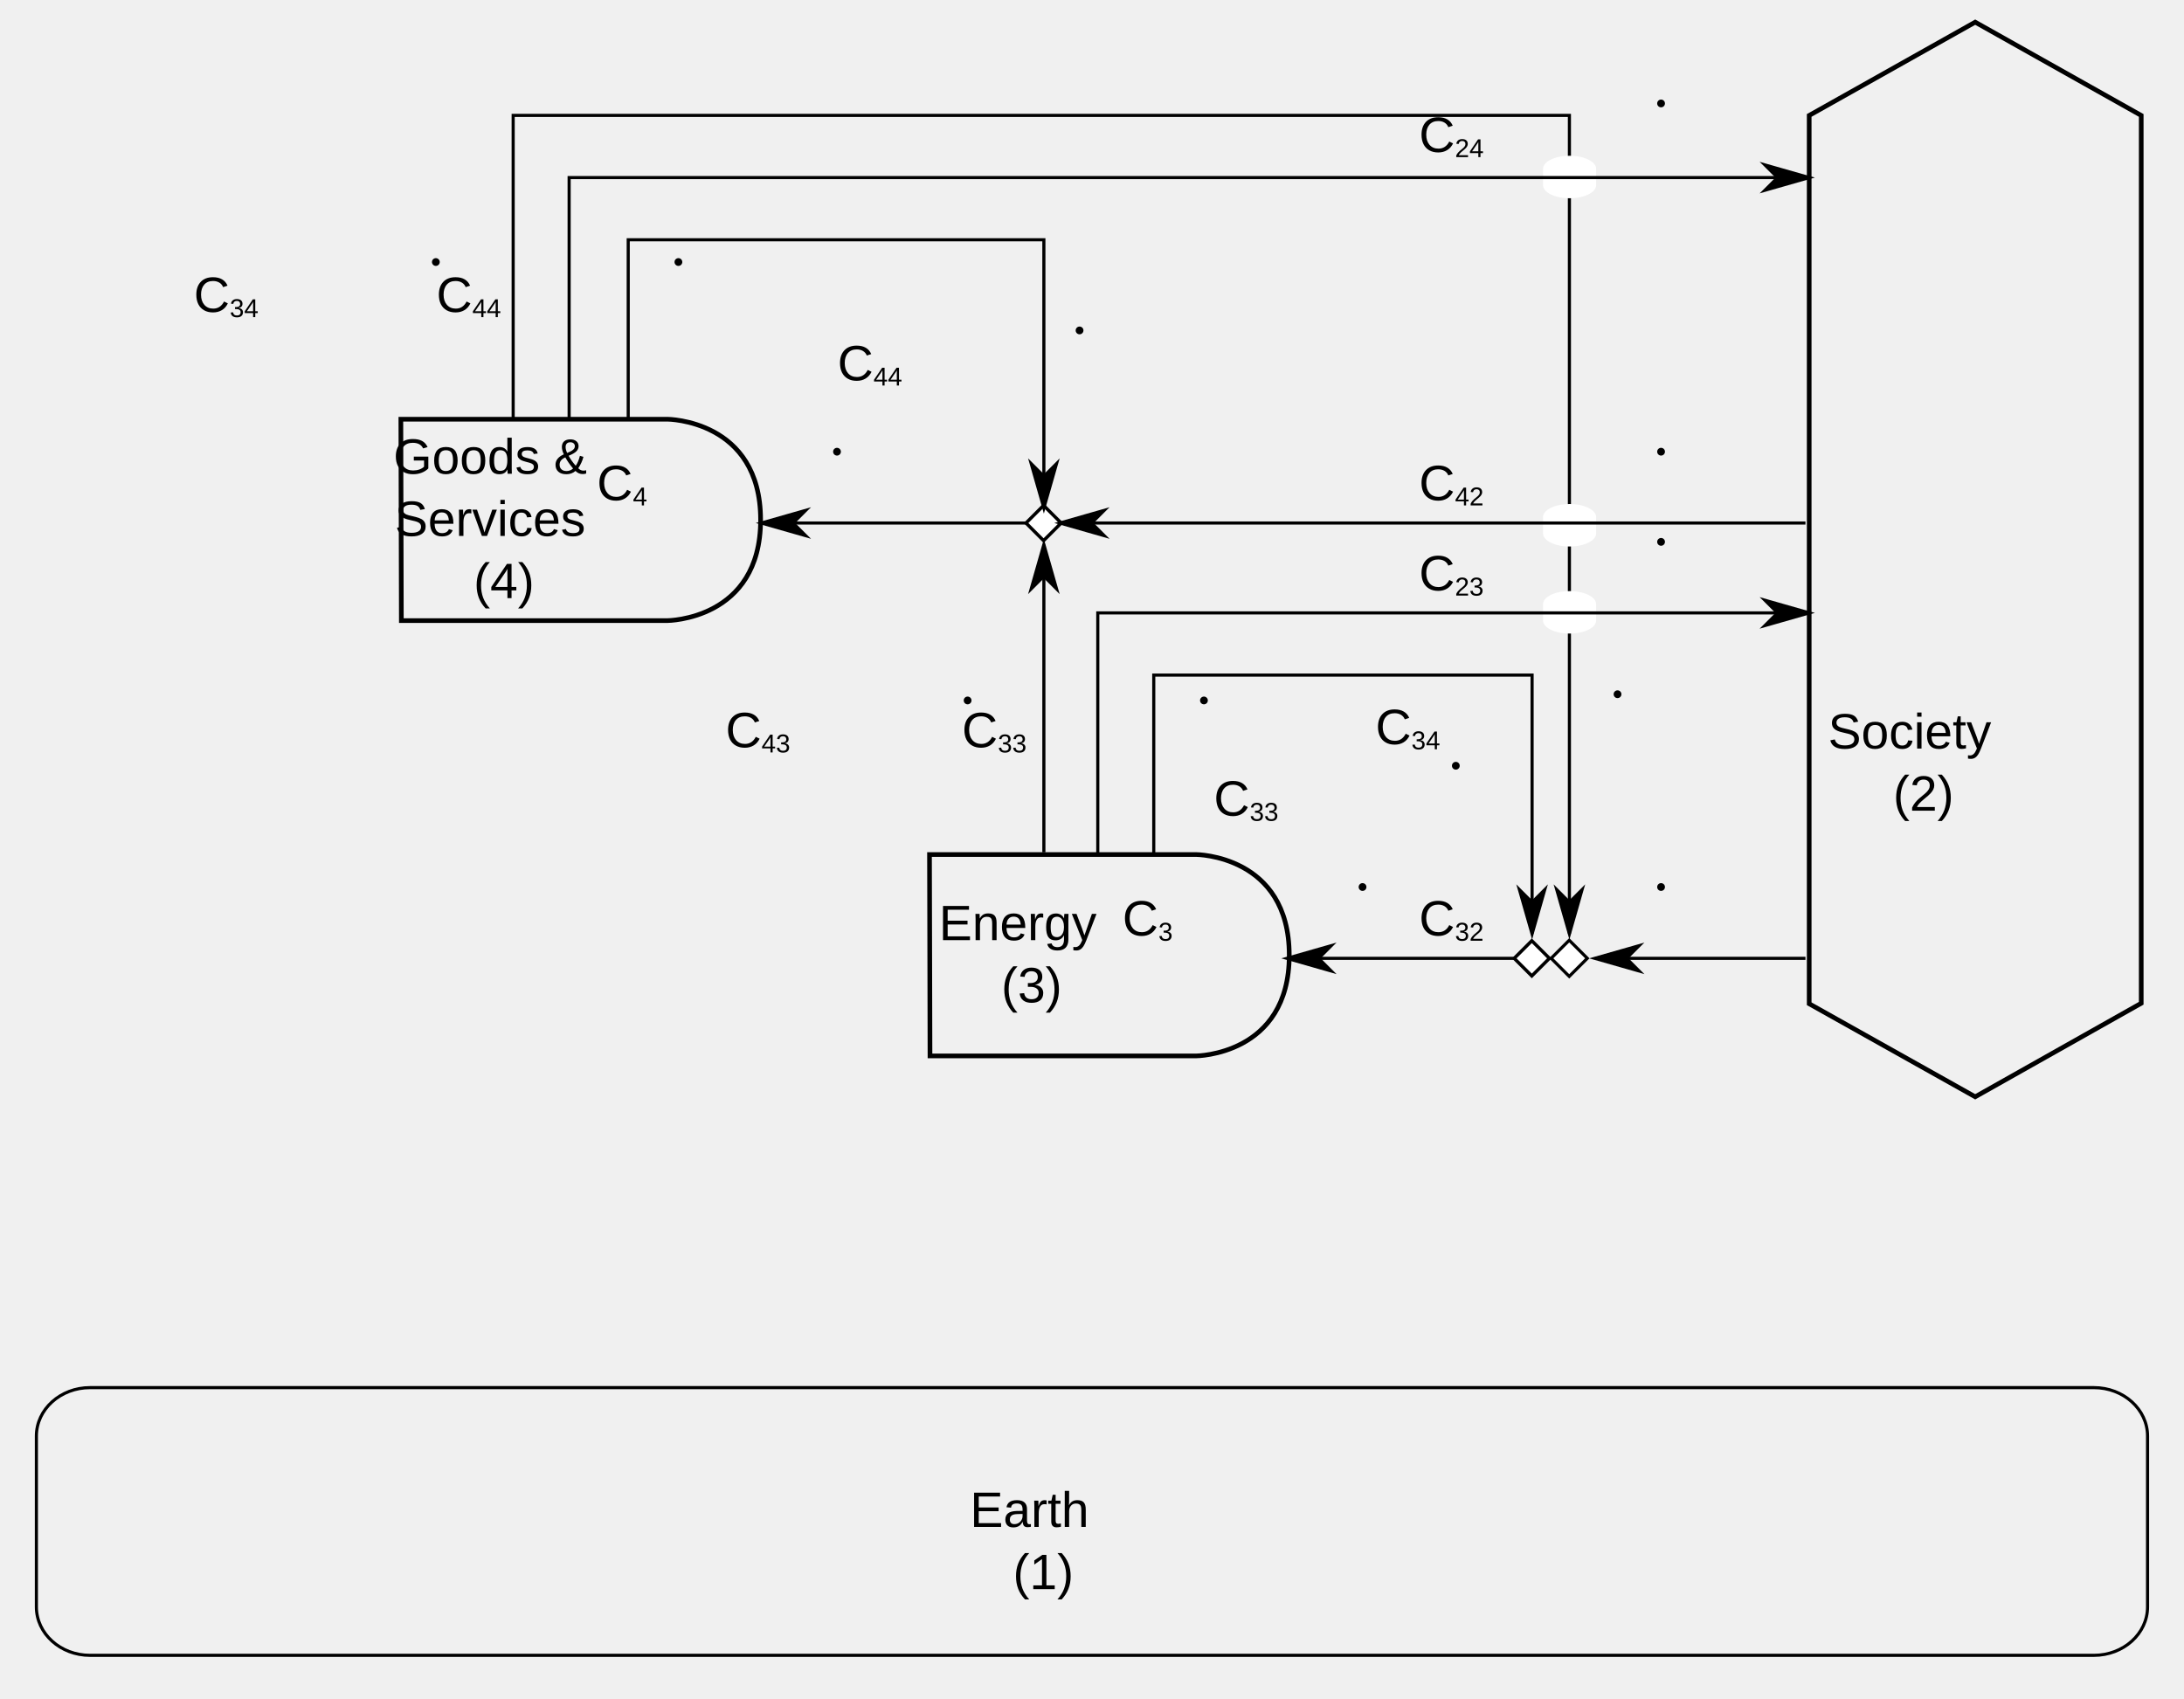
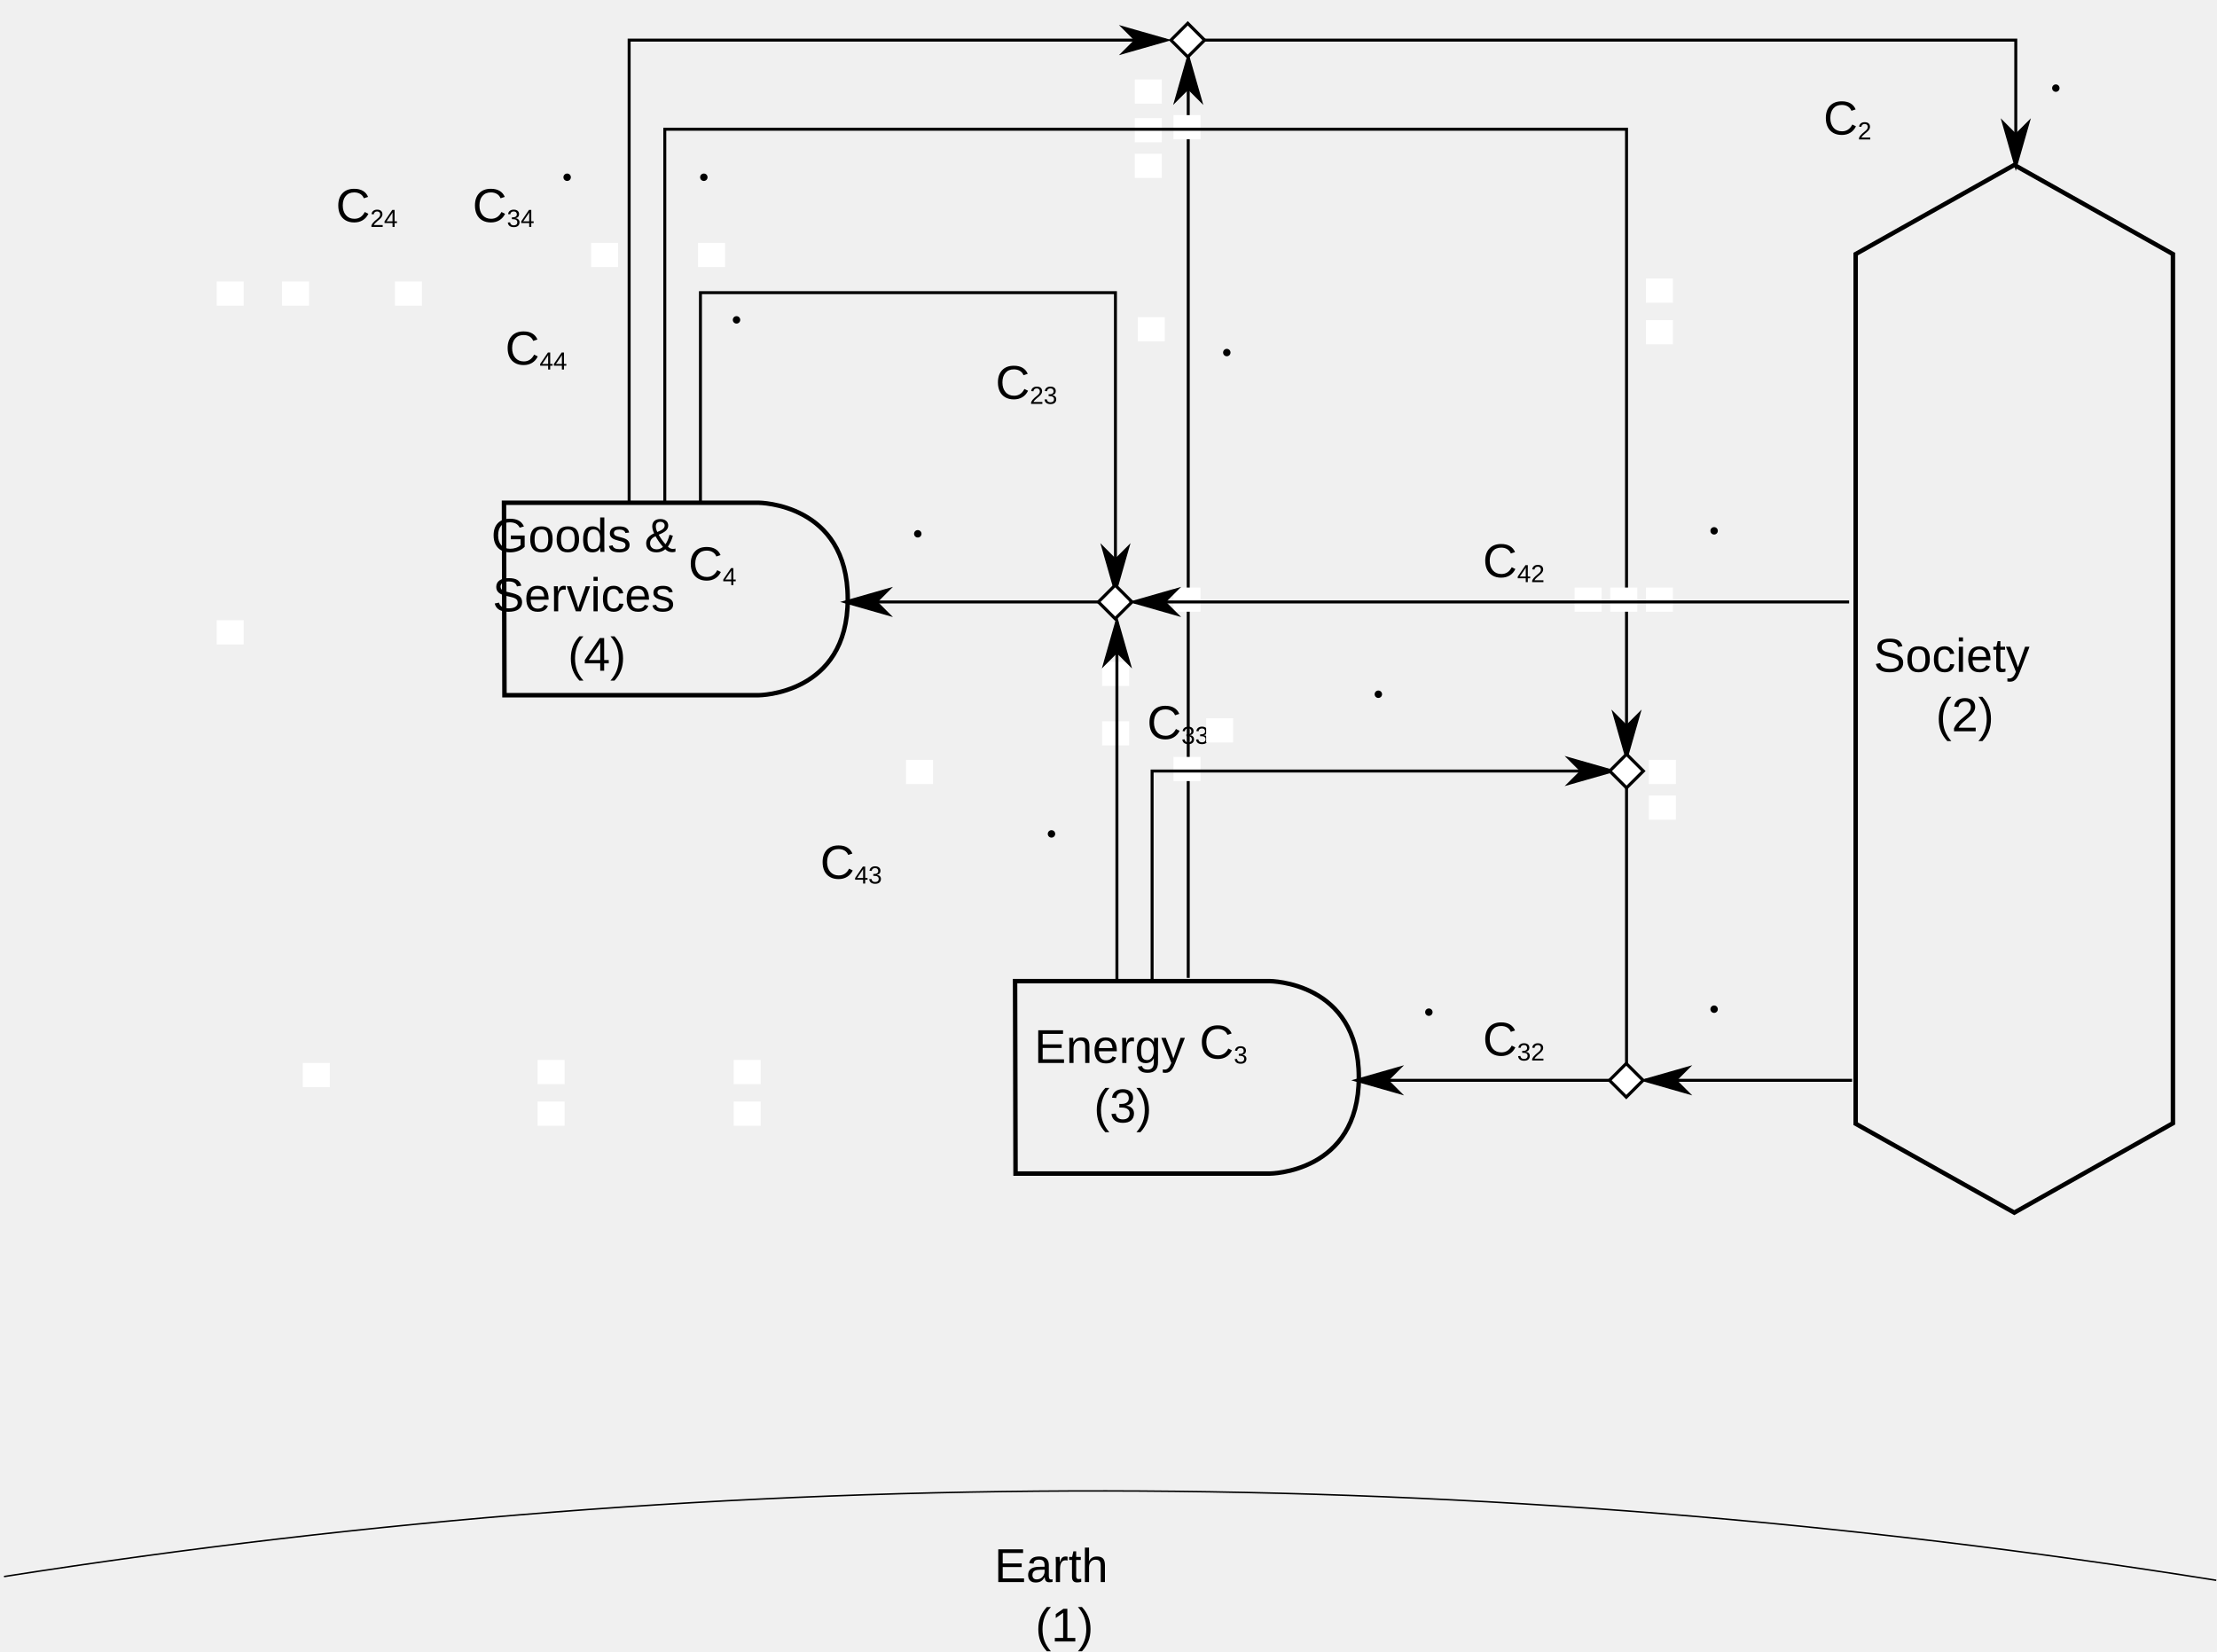
- <svg xmlns="http://www.w3.org/2000/svg" version="1.1" width="1404.65" height="1092.478" id="svg2" xml:space="preserve">
+ <svg xmlns="http://www.w3.org/2000/svg" version="1.1" width="1492.215" height="1111.64" id="svg2" xml:space="preserve">
  <defs id="defs6">
    <marker orient="auto" refY="0" refX="0" id="Arrow1Lstart" style="overflow:visible">
      <path id="path4143" d="M 0,0 5,-5 -12.5,0 5,5 0,0 z" style="fill-rule:evenodd;stroke:#000000;stroke-width:1pt;marker-start:none" transform="matrix(0.8,0,0,0.8,10,0)" />
    </marker>
    <marker orient="auto" refY="0" refX="0" id="Arrow1Lend" style="overflow:visible">
      <path id="path4132" d="M 0,0 5,-5 -12.5,0 5,5 0,0 z" style="fill-rule:evenodd;stroke:#000000;stroke-width:1pt;marker-start:none" transform="matrix(-0.8,0,0,-0.8,-10,0)" />
    </marker>
    <marker style="overflow:visible" id="InfiniteLineStart" refX="0" refY="0" orient="auto">
      <g id="g4065" transform="translate(-13,0)">
        <circle d="M 3.8,0 C 3.8,0.442 3.442,0.8 3,0.8 2.558,0.8 2.2,0.442 2.2,0 c 0,-0.442 0.358,-0.8 0.8,-0.8 0.442,0 0.8,0.358 0.8,0.8 z" id="circle4067" r="0.8" cy="0" cx="3" />
        <circle d="M 7.3,0 C 7.3,0.442 6.942,0.8 6.5,0.8 6.058,0.8 5.7,0.442 5.7,0 c 0,-0.442 0.358,-0.8 0.8,-0.8 0.442,0 0.8,0.358 0.8,0.8 z" id="circle4069" r="0.8" cy="0" cx="6.5" />
        <circle d="M 10.8,0 C 10.8,0.442 10.442,0.8 10,0.8 9.558,0.8 9.2,0.442 9.2,0 c 0,-0.442 0.358,-0.8 0.8,-0.8 0.442,0 0.8,0.358 0.8,0.8 z" id="circle4071" r="0.8" cy="0" cx="10" />
      </g>
    </marker>
    <marker orient="auto" refY="0" refX="0" id="InfiniteLineStart-3" style="overflow:visible">
      <g transform="translate(-13,0)" id="g4065-9">
        <circle cx="3" cy="0" r="0.8" id="circle4067-9" d="M 3.8,0 C 3.8,0.442 3.442,0.8 3,0.8 2.558,0.8 2.2,0.442 2.2,0 c 0,-0.442 0.358,-0.8 0.8,-0.8 0.442,0 0.8,0.358 0.8,0.8 z" />
        <circle cx="6.5" cy="0" r="0.8" id="circle4069-7" d="M 7.3,0 C 7.3,0.442 6.942,0.8 6.5,0.8 6.058,0.8 5.7,0.442 5.7,0 c 0,-0.442 0.358,-0.8 0.8,-0.8 0.442,0 0.8,0.358 0.8,0.8 z" />
        <circle cx="10" cy="0" r="0.8" id="circle4071-0" d="M 10.8,0 C 10.8,0.442 10.442,0.8 10,0.8 9.558,0.8 9.2,0.442 9.2,0 c 0,-0.442 0.358,-0.8 0.8,-0.8 0.442,0 0.8,0.358 0.8,0.8 z" />
      </g>
    </marker>
    <marker style="overflow:visible" id="Arrow1Lend-0" refX="0" refY="0" orient="auto">
      <path transform="matrix(-0.8,0,0,-0.8,-10,0)" style="fill-rule:evenodd;stroke:#000000;stroke-width:1pt;marker-start:none" d="M 0,0 5,-5 -12.5,0 5,5 0,0 z" id="path4132-2" />
    </marker>
    <marker style="overflow:visible" id="Arrow1Lstart-7" refX="0" refY="0" orient="auto">
      <path transform="matrix(0.8,0,0,0.8,10,0)" style="fill-rule:evenodd;stroke:#000000;stroke-width:1pt;marker-start:none" d="M 0,0 5,-5 -12.5,0 5,5 0,0 z" id="path4143-9" />
    </marker>
    <marker style="overflow:visible" id="EmptyDiamondL" refX="0" refY="0" orient="auto">
      <path transform="scale(0.8,0.8)" style="fill:#ffffff;fill-rule:evenodd;stroke:#000000;stroke-width:1pt;marker-start:none" d="M 0,-7.071 -7.071,0 0,7.071 7.071,0 0,-7.071 z" id="path4169" />
    </marker>
    <marker orient="auto" refY="0" refX="0" id="InfiniteLineStart-0" style="overflow:visible">
      <g transform="translate(-13,0)" id="g4065-5">
        <circle cx="3" cy="0" r="0.8" id="circle4067-6" d="M 3.8,0 C 3.8,0.442 3.442,0.8 3,0.8 2.558,0.8 2.2,0.442 2.2,0 c 0,-0.442 0.358,-0.8 0.8,-0.8 0.442,0 0.8,0.358 0.8,0.8 z" />
        <circle cx="6.5" cy="0" r="0.8" id="circle4069-78" d="M 7.3,0 C 7.3,0.442 6.942,0.8 6.5,0.8 6.058,0.8 5.7,0.442 5.7,0 c 0,-0.442 0.358,-0.8 0.8,-0.8 0.442,0 0.8,0.358 0.8,0.8 z" />
        <circle cx="10" cy="0" r="0.8" id="circle4071-06" d="M 10.8,0 C 10.8,0.442 10.442,0.8 10,0.8 9.558,0.8 9.2,0.442 9.2,0 c 0,-0.442 0.358,-0.8 0.8,-0.8 0.442,0 0.8,0.358 0.8,0.8 z" />
      </g>
    </marker>
    <marker style="overflow:visible" id="Arrow1Lend-7" refX="0" refY="0" orient="auto">
      <path transform="matrix(-0.8,0,0,-0.8,-10,0)" style="fill-rule:evenodd;stroke:#000000;stroke-width:1pt;marker-start:none" d="M 0,0 5,-5 -12.5,0 5,5 0,0 z" id="path4132-0" />
    </marker>
    <marker style="overflow:visible" id="Arrow1Lstart-0" refX="0" refY="0" orient="auto">
      <path transform="matrix(0.8,0,0,0.8,10,0)" style="fill-rule:evenodd;stroke:#000000;stroke-width:1pt;marker-start:none" d="M 0,0 5,-5 -12.5,0 5,5 0,0 z" id="path4143-5" />
    </marker>
  </defs>
-   <g transform="matrix(1.25,0,0,-1.25,777.0024,590.3609)" id="g10">
+   <g transform="matrix(1.25,0,0,-1.25,862.4153,701.1359)" id="g10">
    <g id="g12">
-       <path d="m 199.157,-20.841 108.194,0" id="path6395" style="fill:none;stroke:#000000;stroke-width:1.6;stroke-linecap:butt;stroke-linejoin:miter;stroke-miterlimit:4;stroke-opacity:1;stroke-dasharray:none;marker-start:url(#Arrow1Lstart-0);marker-end:none" />
-       <path id="path3299" d="m 185.895,-8.101 0,421.01 -543.462,0 0,-155.544" style="fill:none;stroke:#000000;stroke-width:1.6;stroke-linecap:butt;stroke-linejoin:miter;stroke-opacity:1;marker-start:url(#Arrow1Lstart-0);marker-end:none" />
-       <rect style="fill:#ffffff;fill-opacity:1;stroke:none" id="rect4186" width="27.317" height="21.853" x="172.334" y="-392.129" transform="scale(1,-1)" rx="18.837" ry="6.713" />
-       <rect ry="6.713" rx="18.837" transform="scale(1,-1)" y="-168.129" x="172.334" height="21.853" width="27.317" id="rect4184" style="fill:#ffffff;fill-opacity:1;stroke:none" />
-       <rect style="fill:none;stroke:#000000;stroke-width:1.6;stroke-linecap:butt;stroke-linejoin:miter;stroke-miterlimit:4;stroke-opacity:1;stroke-dasharray:none;stroke-dashoffset:0" id="rect4109" width="137.754" height="1086.244" x="241.74" y="-483.366" transform="matrix(0,-1,-1,0,0,0)" rx="24.934" ry="27.614" />
-       <text transform="scale(1,-1)" id="text4115" y="313.416" x="-59.893" style="font-size:25.6px;font-style:normal;font-variant:normal;font-weight:normal;font-stretch:normal;text-align:center;line-height:125%;letter-spacing:0px;word-spacing:0px;text-anchor:middle;fill:#000000;fill-opacity:1;stroke:none;font-family:Arial;-inkscape-font-specification:Arial" xml:space="preserve">
-         <tspan y="313.416" x="-59.893" id="tspan4117">Earth</tspan>
-         <tspan y="345.416" x="-59.893" id="tspan4119">(1)</tspan>
+       <path id="path4319" d="m -62.105,539.309 -289.062,0 0,-248.344" style="fill:none;stroke:#000000;stroke-width:1.6;stroke-linecap:butt;stroke-linejoin:miter;stroke-opacity:1;marker-start:url(#Arrow1Lstart-0);marker-end:none" />
+       <path style="fill:none;stroke:#000000;stroke-width:1.6;stroke-linecap:butt;stroke-linejoin:miter;stroke-miterlimit:4;stroke-opacity:1;stroke-dasharray:none;stroke-dashoffset:0;marker-start:none;marker-end:url(#Arrow1Lend)" id="path4530" d="m -50.111,34.326 0,495.394" />
+       <rect transform="scale(1,-1)" y="-244.514" x="-58.07" height="13.012" width="14.543" id="rect3119" style="fill:#ffffff;fill-opacity:1;stroke:none" />
+       <rect style="fill:#ffffff;fill-opacity:1;stroke:none" id="rect4743" width="14.543" height="13.012" x="-58.07" y="-153.314" transform="scale(1,-1)" />
+       <rect style="fill:#ffffff;fill-opacity:1;stroke:none" id="rect4511" width="14.543" height="13.012" x="-58.07" y="-498.914" transform="scale(1,-1)" />
+       <path style="fill:none;stroke:#000000;stroke-width:1.6;stroke-linecap:butt;stroke-linejoin:miter;stroke-opacity:1;marker-start:url(#Arrow1Lstart-0);marker-end:none" d="m 177.895,145.709 -247.462,0 0,-112.344" id="path3112" />
+       <rect style="fill:#ffffff;fill-opacity:1;stroke:none" id="rect5371" width="14.543" height="13.012" x="-400.47" y="9.886" transform="scale(1,-1)" />
+       <rect style="fill:#ffffff;fill-opacity:1;stroke:none" id="rect5375" width="14.543" height="13.012" x="-294.87" y="9.886" transform="scale(1,-1)" />
+       <rect transform="scale(1,-1)" y="32.286" x="-400.47" height="13.012" width="14.543" id="rect5377" style="fill:#ffffff;fill-opacity:1;stroke:none" />
+       <rect transform="scale(1,-1)" y="32.286" x="-294.87" height="13.012" width="14.543" id="rect5381" style="fill:#ffffff;fill-opacity:1;stroke:none" />
+       <rect transform="scale(1,-1)" y="11.486" x="-526.87" height="13.012" width="14.543" id="rect5369" style="fill:#ffffff;fill-opacity:1;stroke:none" />
+       <rect transform="scale(1,-1)" y="-518.114" x="-78.87" height="13.012" width="14.543" id="rect5350" style="fill:#ffffff;fill-opacity:1;stroke:none" />
+       <rect style="fill:#ffffff;fill-opacity:1;stroke:none" id="rect5363" width="14.543" height="13.012" x="-538.07" y="-409.314" transform="scale(1,-1)" />
+       <rect transform="scale(1,-1)" y="-409.314" x="-573.27" height="13.012" width="14.543" id="rect5365" style="fill:#ffffff;fill-opacity:1;stroke:none" />
+       <rect style="fill:#ffffff;fill-opacity:1;stroke:none" id="rect5367" width="14.543" height="13.012" x="-573.27" y="-226.914" transform="scale(1,-1)" />
+       <rect transform="scale(1,-1)" y="-478.114" x="-78.87" height="13.012" width="14.543" id="rect5346" style="fill:#ffffff;fill-opacity:1;stroke:none" />
+       <rect style="fill:#ffffff;fill-opacity:1;stroke:none" id="rect5348" width="14.543" height="13.012" x="-78.87" y="-497.314" transform="scale(1,-1)" />
+       <rect style="fill:#ffffff;fill-opacity:1;stroke:none" id="rect5342" width="14.543" height="13.012" x="-371.67" y="-430.114" transform="scale(1,-1)" />
+       <rect transform="scale(1,-1)" y="-430.114" x="-314.07" height="13.012" width="14.543" id="rect5344" style="fill:#ffffff;fill-opacity:1;stroke:none" />
+       <path style="fill:none;stroke:#000000;stroke-width:1.6;stroke-linecap:butt;stroke-linejoin:miter;stroke-opacity:1;marker-start:url(#Arrow1Lstart-0);marker-end:none" d="m 185.895,153.499 0,337.81 -517.862,0 0,-200.344" id="path4689" />
+       <path d="m 307.351,-20.841 -111.394,0" id="path6395" style="fill:none;stroke:#000000;stroke-width:1.6;stroke-linecap:butt;stroke-linejoin:miter;stroke-miterlimit:4;stroke-opacity:1;stroke-dasharray:none;marker-end:url(#Arrow1Lend-7)" />
+       <rect style="fill:#ffffff;fill-opacity:1;stroke:none" id="rect4279" width="14.543" height="13.012" x="197.93" y="-132.514" transform="scale(1,-1)" />
+       <rect transform="scale(1,-1)" y="-151.714" x="197.93" height="13.012" width="14.543" id="rect4277" style="fill:#ffffff;fill-opacity:1;stroke:none" />
+       <rect style="fill:#ffffff;fill-opacity:1;stroke:none" id="rect4275" width="18.179" height="16.265" x="544.414" y="226.759" transform="matrix(0.8,0,0,-0.8,-637.6017,333.1218)" />
+       <text transform="scale(1,-1)" id="text4115" y="291.016" x="-91.893" style="font-size:25.6px;font-style:normal;font-variant:normal;font-weight:normal;font-stretch:normal;text-align:center;line-height:125%;letter-spacing:0px;word-spacing:0px;text-anchor:middle;fill:#000000;fill-opacity:1;stroke:none;font-family:Arial;-inkscape-font-specification:Arial" xml:space="preserve">
+         <tspan y="291.016" x="-91.893" id="tspan4117">Earth</tspan>
+         <tspan y="323.016" x="-91.893" id="tspan4119">(1)</tspan>
      </text>
-       <text xml:space="preserve" style="font-size:25.6px;font-style:normal;font-variant:normal;font-weight:normal;font-stretch:normal;text-align:center;line-height:125%;letter-spacing:0px;word-spacing:0px;text-anchor:middle;fill:#000000;fill-opacity:1;stroke:none;font-family:Arial;-inkscape-font-specification:Arial" x="392.962" y="-87.124" id="text3119" transform="scale(1,-1)">
-         <tspan id="tspan3123" x="392.962" y="-87.124">Society</tspan>
-         <tspan id="tspan3125" x="392.962" y="-55.124">(2)</tspan>
+       <text xml:space="preserve" style="font-size:25.6px;font-style:normal;font-variant:normal;font-weight:normal;font-stretch:normal;text-align:center;line-height:125%;letter-spacing:0px;word-spacing:0px;text-anchor:middle;fill:#000000;fill-opacity:1;stroke:none;font-family:Arial;-inkscape-font-specification:Arial" x="392.962" y="-199.124" id="text3119" transform="scale(1,-1)">
+         <tspan id="tspan3123" x="392.962" y="-199.124">Society</tspan>
+         <tspan id="tspan3125" x="392.962" y="-167.124">(2)</tspan>
      </text>
-       <path d="m 309.271,-44.212 0,457.1 85.42,48 85.417,-48 0,-456.847 -85.417,-48.125 z" id="path4124" style="fill:none;stroke:#000000;stroke-width:2.4;stroke-linecap:butt;stroke-linejoin:miter;stroke-miterlimit:4;stroke-opacity:1;stroke-dasharray:none" />
+       <path d="m 309.271,-44.212 0,468.3 85.42,48 85.417,-48 0,-468.047 -85.417,-48.125 z" id="path4124" style="fill:none;stroke:#000000;stroke-width:2.4;stroke-linecap:butt;stroke-linejoin:miter;stroke-miterlimit:4;stroke-opacity:1;stroke-dasharray:none" />
      <text xml:space="preserve" style="font-size:40px;font-style:normal;font-weight:normal;line-height:125%;letter-spacing:0px;word-spacing:0px;fill:#000000;fill-opacity:1;stroke:none;font-family:Sans" x="1491.808" y="664.912" id="text3105" transform="matrix(0.8,0,0,-0.8,-637.6017,333.1218)">
        <tspan id="tspan3107" x="1491.808" y="664.912" />
      </text>
      <g id="g10-3" transform="translate(1225.022,-64.78471)">
        <g id="g12-9">
          <text transform="matrix(0.8,0,0,-0.8,-637.6017,333.1218)" id="text3105-3" y="664.912" x="1491.808" style="font-size:40px;font-style:normal;font-weight:normal;line-height:125%;letter-spacing:0px;word-spacing:0px;fill:#000000;fill-opacity:1;stroke:none;font-family:Sans" xml:space="preserve">
            <tspan y="664.912" x="1491.808" id="tspan3107-8" />
          </text>
        </g>
      </g>
-       <path style="fill:none;stroke:#000000;stroke-width:1.6;stroke-linecap:butt;stroke-linejoin:miter;stroke-miterlimit:4;stroke-opacity:1;stroke-dasharray:none;marker-start:url(#Arrow1Lstart-0);marker-end:url(#EmptyDiamondL)" id="path24" d="m 40.757,-20.841 125.794,0" />
+       <path style="fill:none;stroke:#000000;stroke-width:1.6;stroke-linecap:butt;stroke-linejoin:miter;stroke-miterlimit:4;stroke-opacity:1;stroke-dasharray:none;marker-start:url(#EmptyDiamondL);marker-end:url(#Arrow1Lend-7)" id="path24" d="m 185.751,-20.841 -144.994,0" />
      <g id="g5963" transform="translate(-21.79792,11.2)">
-         <g id="g5970">
-           <path style="fill:none;stroke:#000000;stroke-width:2.4;stroke-linecap:butt;stroke-linejoin:miter;stroke-miterlimit:4;stroke-opacity:1;stroke-dasharray:none" id="path14" d="m -121.554,21.379 137.1,0 c 0,0 48,-0.209 48,-51.82 -2.6e-4,-51.611 -48,-51.817 -48,-51.817 l -136.847,0 z" />
-           <text transform="scale(1,-1)" id="text3085" y="22.689" x="-29.904" style="font-size:25.6px;font-style:normal;font-variant:normal;font-weight:normal;font-stretch:normal;text-align:center;line-height:125%;letter-spacing:0px;word-spacing:0px;text-anchor:middle;fill:#000000;fill-opacity:1;stroke:none;font-family:Arial;-inkscape-font-specification:Arial" xml:space="preserve">
-             <tspan y="22.689" x="-29.904" id="tspan3089">Energy</tspan>
-             <tspan id="tspan3115" y="54.689" x="-29.904">(3)</tspan>
-           </text>
-         </g>
+         <path d="m -121.554,21.379 137.1,0 c 0,0 48,-0.209 48,-51.82 -2.6e-4,-51.611 -48,-51.817 -48,-51.817 l -136.847,0 z" id="path14" style="fill:none;stroke:#000000;stroke-width:2.4;stroke-linecap:butt;stroke-linejoin:miter;stroke-miterlimit:4;stroke-opacity:1;stroke-dasharray:none" />
+         <text xml:space="preserve" style="font-size:25.6px;font-style:normal;font-variant:normal;font-weight:normal;font-stretch:normal;text-align:center;line-height:125%;letter-spacing:0px;word-spacing:0px;text-anchor:middle;fill:#000000;fill-opacity:1;stroke:none;font-family:Arial;-inkscape-font-specification:Arial" x="-31.504" y="22.689" id="text3085" transform="scale(1,-1)">
+           <tspan id="tspan3089" x="-31.504" y="22.689">Energy</tspan>
+           <tspan x="-31.504" y="54.689" id="tspan3115">(3)</tspan>
+         </text>
      </g>
-       <path id="path4774" d="m 166.695,-8.101 0,133.01 -194.662,0 0,-91.544" style="fill:none;stroke:#000000;stroke-width:1.6;stroke-linecap:butt;stroke-linejoin:miter;stroke-opacity:1;marker-start:url(#Arrow1Lstart-0);marker-end:none" />
      <text transform="scale(1,-1)" id="text4981" y="9.113" x="95.607" style="font-size:25.6px;font-style:normal;font-variant:normal;font-weight:normal;font-stretch:normal;text-align:end;line-height:125%;letter-spacing:0px;word-spacing:0px;text-anchor:end;fill:#000000;fill-opacity:1;stroke:none;font-family:Arial;-inkscape-font-specification:Arial" xml:space="preserve">
        <tspan y="9.113" x="95.607" id="tspan4983">C<tspan id="tspan4985" style="font-size:52%;baseline-shift:sub">3</tspan>
        </tspan>
      </text>
-       <text xml:space="preserve" style="font-size:25.6px;font-style:normal;font-variant:normal;font-weight:normal;font-stretch:normal;text-align:end;line-height:125%;letter-spacing:0px;word-spacing:0px;text-anchor:end;fill:#000000;fill-opacity:1;stroke:none;font-family:Arial;-inkscape-font-specification:Arial" x="150.007" y="-52.572" id="text4993" transform="scale(1,-1)">
-         <tspan id="tspan4995" x="150.007" y="-52.572">C<tspan style="font-size:52%;baseline-shift:sub" id="tspan4997">33</tspan>
+       <path transform="matrix(0.07404241,0,0,-0.1031305,92.9436,41.6853)" d="m -155.143,250.419 c 0,10.71 -12.093,19.393 -27.012,19.393 -14.918,0 -27.012,-8.682 -27.012,-19.393 0,-10.71 12.093,-19.393 27.012,-19.393 14.918,0 27.012,8.682 27.012,19.393 z" id="path3125" style="fill:#000000;fill-opacity:1;stroke:none" />
+       <text xml:space="preserve" style="font-size:25.6px;font-style:normal;font-variant:normal;font-weight:normal;font-stretch:normal;text-align:end;line-height:125%;letter-spacing:0px;word-spacing:0px;text-anchor:end;fill:#000000;fill-opacity:1;stroke:none;font-family:Arial;-inkscape-font-specification:Arial" x="74.807" y="-162.972" id="text3116" transform="scale(1,-1)">
+         <tspan id="tspan3118" x="74.807" y="-162.972">C<tspan style="font-size:52%;baseline-shift:sub" id="tspan3120">33</tspan>
        </tspan>
      </text>
-       <text transform="scale(1,-1)" id="text5029" y="-87.772" x="20.407" style="font-size:25.6px;font-style:normal;font-variant:normal;font-weight:normal;font-stretch:normal;text-align:end;line-height:125%;letter-spacing:0px;word-spacing:0px;text-anchor:end;fill:#000000;fill-opacity:1;stroke:none;font-family:Arial;-inkscape-font-specification:Arial" xml:space="preserve">
-         <tspan y="-87.772" x="20.407" id="tspan5031">C<tspan id="tspan5033" style="font-size:52%;baseline-shift:sub">33</tspan>
+       <path style="fill:#000000;fill-opacity:1;stroke:none" id="path3122" d="m -155.143,250.419 c 0,10.71 -12.093,19.393 -27.012,19.393 -14.918,0 -27.012,-8.682 -27.012,-19.393 0,-10.71 12.093,-19.393 27.012,-19.393 14.918,0 27.012,8.682 27.012,19.393 z" transform="matrix(0.07404241,0,0,-0.1031305,65.74359,212.8853)" />
+       <text xml:space="preserve" style="font-size:25.6px;font-style:normal;font-variant:normal;font-weight:normal;font-stretch:normal;text-align:end;line-height:125%;letter-spacing:0px;word-spacing:0px;text-anchor:end;fill:#000000;fill-opacity:1;stroke:none;font-family:Arial;-inkscape-font-specification:Arial" x="255.607" y="7.513" id="text4223" transform="scale(1,-1)">
+         <tspan id="tspan4225" x="255.607" y="7.513">C<tspan style="font-size:52%;baseline-shift:sub" id="tspan4227">32</tspan>
        </tspan>
      </text>
-       <path transform="matrix(0.07404241,0,0,-0.1031305,11.34359,137.6853)" d="m -155.143,250.419 c 0,10.71 -12.093,19.393 -27.012,19.393 -14.918,0 -27.012,-8.682 -27.012,-19.393 0,-10.71 12.093,-19.393 27.012,-19.393 14.918,0 27.012,8.682 27.012,19.393 z" id="path3105" style="fill:#000000;fill-opacity:1;stroke:none" />
-       <path transform="matrix(0.07404241,0,0,-0.1031305,92.9436,41.6853)" d="m -155.143,250.419 c 0,10.71 -12.093,19.393 -27.012,19.393 -14.918,0 -27.012,-8.682 -27.012,-19.393 0,-10.71 12.093,-19.393 27.012,-19.393 14.918,0 27.012,8.682 27.012,19.393 z" id="path3125" style="fill:#000000;fill-opacity:1;stroke:none" />
-       <path style="fill:#000000;fill-opacity:1;stroke:none" id="path3132" d="m -155.143,250.419 c 0,10.71 -12.093,19.393 -27.012,19.393 -14.918,0 -27.012,-8.682 -27.012,-19.393 0,-10.71 12.093,-19.393 27.012,-19.393 14.918,0 27.012,8.682 27.012,19.393 z" transform="matrix(0.07404241,0,0,-0.1031305,140.9436,104.0853)" />
-       <text xml:space="preserve" style="font-size:25.6px;font-style:normal;font-variant:normal;font-weight:normal;font-stretch:normal;text-align:end;line-height:125%;letter-spacing:0px;word-spacing:0px;text-anchor:end;fill:#000000;fill-opacity:1;stroke:none;font-family:Arial;-inkscape-font-specification:Arial" x="255.607" y="9.113" id="text6397" transform="scale(1,-1)">
-         <tspan id="tspan6399" x="255.607" y="9.113">C<tspan style="font-size:52%;baseline-shift:sub" id="tspan6401">32</tspan>
+       <path style="fill:#000000;fill-opacity:1;stroke:none" id="path4229" d="m -155.143,250.419 c 0,10.71 -12.093,19.393 -27.012,19.393 -14.918,0 -27.012,-8.682 -27.012,-19.393 0,-10.71 12.093,-19.393 27.012,-19.393 14.918,0 27.012,8.682 27.012,19.393 z" transform="matrix(0.07404241,0,0,-0.1031305,246.5436,43.2853)" />
+       <text xml:space="preserve" style="font-size:25.6px;font-style:normal;font-variant:normal;font-weight:normal;font-stretch:normal;text-align:end;line-height:125%;letter-spacing:0px;word-spacing:0px;text-anchor:end;fill:#000000;fill-opacity:1;stroke:none;font-family:Arial;-inkscape-font-specification:Arial" x="-101.193" y="-87.772" id="text4231" transform="scale(1,-1)">
+         <tspan id="tspan4233" x="-101.193" y="-87.772">C<tspan style="font-size:52%;baseline-shift:sub" id="tspan4235">43</tspan>
        </tspan>
      </text>
-       <path style="fill:#000000;fill-opacity:1;stroke:none" id="path6403" d="m -155.143,250.419 c 0,10.71 -12.093,19.393 -27.012,19.393 -14.918,0 -27.012,-8.682 -27.012,-19.393 0,-10.71 12.093,-19.393 27.012,-19.393 14.918,0 27.012,8.682 27.012,19.393 z" transform="matrix(0.07404241,0,0,-0.1031305,246.5436,41.6853)" />
-       <g transform="translate(-293.7979,235.2)" id="g3184">
-         <g id="g3186">
-           <path d="m -121.554,21.379 137.1,0 c 0,0 48,-0.209 48,-51.82 -2.6e-4,-51.611 -48,-51.817 -48,-51.817 l -136.847,0 z" id="path3188" style="fill:none;stroke:#000000;stroke-width:2.4;stroke-linecap:butt;stroke-linejoin:miter;stroke-miterlimit:4;stroke-opacity:1;stroke-dasharray:none" />
-           <text xml:space="preserve" style="font-size:25.6px;font-style:normal;font-variant:normal;font-weight:normal;font-stretch:normal;text-align:center;line-height:125%;letter-spacing:0px;word-spacing:0px;text-anchor:middle;fill:#000000;fill-opacity:1;stroke:none;font-family:Arial;-inkscape-font-specification:Arial" x="-29.379" y="6.689" id="text3192" transform="scale(1,-1)">
-             <tspan id="tspan3194" x="-29.379" y="6.689">Goods &amp;</tspan>
-             <tspan x="-29.379" y="38.689" id="tspan3234">Services</tspan>
-             <tspan x="-29.379" y="70.689" id="tspan3196">(4)</tspan>
-           </text>
-         </g>
+       <path style="fill:#000000;fill-opacity:1;stroke:none" id="path4237" d="m -155.143,250.419 c 0,10.71 -12.093,19.393 -27.012,19.393 -14.918,0 -27.012,-8.682 -27.012,-19.393 0,-10.71 12.093,-19.393 27.012,-19.393 14.918,0 27.012,8.682 27.012,19.393 z" transform="matrix(0.07404241,0,0,-0.1031305,-110.2564,137.6853)" />
+       <path id="path4509" d="m -89.305,243.099 0,160.21 -223.462,0 0,-112.344" style="fill:none;stroke:#000000;stroke-width:1.6;stroke-linecap:butt;stroke-linejoin:miter;stroke-opacity:1;marker-start:url(#Arrow1Lstart-0);marker-end:none" />
+       <rect transform="scale(1,-1)" y="-390.114" x="-77.27" height="13.012" width="14.543" id="rect4515" style="fill:#ffffff;fill-opacity:1;stroke:none" />
+       <rect transform="scale(1,-1)" y="-409.314" x="-477.27" height="13.012" width="14.543" id="rect4519" style="fill:#ffffff;fill-opacity:1;stroke:none" />
+       <path d="m -89.449,236.759 -144.994,0" id="path4569" style="fill:none;stroke:#000000;stroke-width:1.6;stroke-linecap:butt;stroke-linejoin:miter;stroke-miterlimit:4;stroke-opacity:1;stroke-dasharray:none;marker-start:url(#EmptyDiamondL);marker-end:url(#Arrow1Lend-7)" />
+       <g transform="translate(-296.9979,268.8)" id="g4571">
+         <path style="fill:none;stroke:#000000;stroke-width:2.4;stroke-linecap:butt;stroke-linejoin:miter;stroke-miterlimit:4;stroke-opacity:1;stroke-dasharray:none" id="path4573" d="m -121.554,21.379 137.1,0 c 0,0 48,-0.209 48,-51.82 -2.6e-4,-51.611 -48,-51.817 -48,-51.817 l -136.847,0 z" />
+         <text transform="scale(1,-1)" id="text4577" y="5.089" x="-39.504" style="font-size:25.6px;font-style:normal;font-variant:normal;font-weight:normal;font-stretch:normal;text-align:center;line-height:125%;letter-spacing:0px;word-spacing:0px;text-anchor:middle;fill:#000000;fill-opacity:1;stroke:none;font-family:Arial;-inkscape-font-specification:Arial" xml:space="preserve">
+           <tspan y="5.089" x="-39.504" id="tspan4579">Goods &amp;</tspan>
+           <tspan y="37.089" x="-39.504" id="tspan3254">Services</tspan>
+           <tspan id="tspan4581" y="69.089" x="-39.504">(4)</tspan>
+         </text>
      </g>
-       <text transform="scale(1,-1)" id="text3226" y="-214.887" x="255.607" style="font-size:25.6px;font-style:normal;font-variant:normal;font-weight:normal;font-stretch:normal;text-align:end;line-height:125%;letter-spacing:0px;word-spacing:0px;text-anchor:end;fill:#000000;fill-opacity:1;stroke:none;font-family:Arial;-inkscape-font-specification:Arial" xml:space="preserve">
-         <tspan y="-214.887" x="255.607" id="tspan3228">C<tspan id="tspan3230" style="font-size:52%;baseline-shift:sub">42</tspan>
+       <text xml:space="preserve" style="font-size:25.6px;font-style:normal;font-variant:normal;font-weight:normal;font-stretch:normal;text-align:end;line-height:125%;letter-spacing:0px;word-spacing:0px;text-anchor:end;fill:#000000;fill-opacity:1;stroke:none;font-family:Arial;-inkscape-font-specification:Arial" x="-179.593" y="-248.487" id="text4585" transform="scale(1,-1)">
+         <tspan id="tspan4587" x="-179.593" y="-248.487">C<tspan style="font-size:52%;baseline-shift:sub" id="tspan4589">4</tspan>
        </tspan>
      </text>
-       <path transform="matrix(0.07404241,0,0,-0.1031305,246.5436,265.6853)" d="m -155.143,250.419 c 0,10.71 -12.093,19.393 -27.012,19.393 -14.918,0 -27.012,-8.682 -27.012,-19.393 0,-10.71 12.093,-19.393 27.012,-19.393 14.918,0 27.012,8.682 27.012,19.393 z" id="path3232" style="fill:#000000;fill-opacity:1;stroke:none" />
-       <path d="m -229.643,203.159 144.994,0" id="path3236" style="fill:none;stroke:#000000;stroke-width:1.6;stroke-linecap:butt;stroke-linejoin:miter;stroke-miterlimit:4;stroke-opacity:1;stroke-dasharray:none;marker-start:url(#Arrow1Lstart-0);marker-end:url(#EmptyDiamondL)" />
-       <path style="fill:none;stroke:#000000;stroke-width:1.6;stroke-linecap:butt;stroke-linejoin:miter;stroke-opacity:1;marker-start:url(#Arrow1Lstart-0);marker-end:none" d="m -84.505,211.099 0,137.81 -213.862,0 0,-91.544" id="path3238" />
-       <text xml:space="preserve" style="font-size:25.6px;font-style:normal;font-variant:normal;font-weight:normal;font-stretch:normal;text-align:end;line-height:125%;letter-spacing:0px;word-spacing:0px;text-anchor:end;fill:#000000;fill-opacity:1;stroke:none;font-family:Arial;-inkscape-font-specification:Arial" x="-174.793" y="-214.887" id="text3240" transform="scale(1,-1)">
-         <tspan id="tspan3242" x="-174.793" y="-214.887">C<tspan style="font-size:52%;baseline-shift:sub" id="tspan3244">4</tspan>
+       <path style="fill:#000000;fill-opacity:1;stroke:none" id="path4599" d="m -155.143,250.419 c 0,10.71 -12.093,19.393 -27.012,19.393 -14.918,0 -27.012,-8.682 -27.012,-19.393 0,-10.71 12.093,-19.393 27.012,-19.393 14.918,0 27.012,8.682 27.012,19.393 z" transform="matrix(0.07404241,0,0,-0.1031305,-182.2564,299.2853)" />
+       <text transform="scale(1,-1)" id="text4609" y="-364.572" x="-270.793" style="font-size:25.6px;font-style:normal;font-variant:normal;font-weight:normal;font-stretch:normal;text-align:end;line-height:125%;letter-spacing:0px;word-spacing:0px;text-anchor:end;fill:#000000;fill-opacity:1;stroke:none;font-family:Arial;-inkscape-font-specification:Arial" xml:space="preserve">
+         <tspan y="-364.572" x="-270.793" id="tspan4611">C<tspan id="tspan4613" style="font-size:52%;baseline-shift:sub">44</tspan>
        </tspan>
      </text>
-       <text transform="scale(1,-1)" id="text3246" y="-276.572" x="-43.593" style="font-size:25.6px;font-style:normal;font-variant:normal;font-weight:normal;font-stretch:normal;text-align:end;line-height:125%;letter-spacing:0px;word-spacing:0px;text-anchor:end;fill:#000000;fill-opacity:1;stroke:none;font-family:Arial;-inkscape-font-specification:Arial" xml:space="preserve">
-         <tspan y="-276.572" x="-43.593" id="tspan3248">C<tspan id="tspan3250" style="font-size:52%;baseline-shift:sub">44</tspan>
+       <path transform="matrix(0.07404241,0,0,-0.1031305,-279.8564,414.4853)" d="m -155.143,250.419 c 0,10.71 -12.093,19.393 -27.012,19.393 -14.918,0 -27.012,-8.682 -27.012,-19.393 0,-10.71 12.093,-19.393 27.012,-19.393 14.918,0 27.012,8.682 27.012,19.393 z" id="path4615" style="fill:#000000;fill-opacity:1;stroke:none" />
+       <text xml:space="preserve" style="font-size:25.6px;font-style:normal;font-variant:normal;font-weight:normal;font-stretch:normal;text-align:end;line-height:125%;letter-spacing:0px;word-spacing:0px;text-anchor:end;fill:#000000;fill-opacity:1;stroke:none;font-family:Arial;-inkscape-font-specification:Arial" x="-6.793" y="-346.087" id="text4623" transform="scale(1,-1)">
+         <tspan id="tspan4625" x="-6.793" y="-346.087">C<tspan style="font-size:52%;baseline-shift:sub" id="tspan4627">23</tspan>
        </tspan>
      </text>
-       <text xml:space="preserve" style="font-size:25.6px;font-style:normal;font-variant:normal;font-weight:normal;font-stretch:normal;text-align:end;line-height:125%;letter-spacing:0px;word-spacing:0px;text-anchor:end;fill:#000000;fill-opacity:1;stroke:none;font-family:Arial;-inkscape-font-specification:Arial" x="-249.993" y="-311.772" id="text3252" transform="scale(1,-1)">
-         <tspan id="tspan3254" x="-249.993" y="-311.772">C<tspan style="font-size:52%;baseline-shift:sub" id="tspan3256">44</tspan>
+       <path style="fill:#000000;fill-opacity:1;stroke:none" id="path4629" d="m -155.143,250.419 c 0,10.71 -12.093,19.393 -27.012,19.393 -14.918,0 -27.012,-8.682 -27.012,-19.393 0,-10.71 12.093,-19.393 27.012,-19.393 14.918,0 27.012,8.682 27.012,19.393 z" transform="matrix(0.07404241,0,0,-0.1031305,-15.8564,396.8853)" />
+       <text xml:space="preserve" style="font-size:25.6px;font-style:normal;font-variant:normal;font-weight:normal;font-stretch:normal;text-align:end;line-height:125%;letter-spacing:0px;word-spacing:0px;text-anchor:end;fill:#000000;fill-opacity:1;stroke:none;font-family:Arial;-inkscape-font-specification:Arial" x="431.607" y="-488.487" id="text4663" transform="scale(1,-1)">
+         <tspan id="tspan4665" x="431.607" y="-488.487">C<tspan style="font-size:52%;baseline-shift:sub" id="tspan4667">2</tspan>
        </tspan>
      </text>
-       <path style="fill:#000000;fill-opacity:1;stroke:none" id="path3258" d="m -155.143,250.419 c 0,10.71 -12.093,19.393 -27.012,19.393 -14.918,0 -27.012,-8.682 -27.012,-19.393 0,-10.71 12.093,-19.393 27.012,-19.393 14.918,0 27.012,8.682 27.012,19.393 z" transform="matrix(0.07404241,0,0,-0.1031305,-259.0564,363.2853)" />
-       <path style="fill:#000000;fill-opacity:1;stroke:none" id="path3260" d="m -155.143,250.419 c 0,10.71 -12.093,19.393 -27.012,19.393 -14.918,0 -27.012,-8.682 -27.012,-19.393 0,-10.71 12.093,-19.393 27.012,-19.393 14.918,0 27.012,8.682 27.012,19.393 z" transform="matrix(0.07404241,0,0,-0.1031305,-177.4564,265.6853)" />
-       <path transform="matrix(0.07404241,0,0,-0.1031305,-52.6564,328.0853)" d="m -155.143,250.419 c 0,10.71 -12.093,19.393 -27.012,19.393 -14.918,0 -27.012,-8.682 -27.012,-19.393 0,-10.71 12.093,-19.393 27.012,-19.393 14.918,0 27.012,8.682 27.012,19.393 z" id="path3262" style="fill:#000000;fill-opacity:1;stroke:none" />
-       <text xml:space="preserve" style="font-size:25.6px;font-style:normal;font-variant:normal;font-weight:normal;font-stretch:normal;text-align:end;line-height:125%;letter-spacing:0px;word-spacing:0px;text-anchor:end;fill:#000000;fill-opacity:1;stroke:none;font-family:Arial;-inkscape-font-specification:Arial" x="-101.193" y="-87.772" id="text3291" transform="scale(1,-1)">
-         <tspan id="tspan3293" x="-101.193" y="-87.772">C<tspan style="font-size:52%;baseline-shift:sub" id="tspan3295">43</tspan>
+       <path style="fill:#000000;fill-opacity:1;stroke:none" id="path4669" d="m -155.143,250.419 c 0,10.71 -12.093,19.393 -27.012,19.393 -14.918,0 -27.012,-8.682 -27.012,-19.393 0,-10.71 12.093,-19.393 27.012,-19.393 14.918,0 27.012,8.682 27.012,19.393 z" transform="matrix(0.07404241,0,0,-0.1031305,430.5436,539.2853)" />
+       <text xml:space="preserve" style="font-size:25.6px;font-style:normal;font-variant:normal;font-weight:normal;font-stretch:normal;text-align:end;line-height:125%;letter-spacing:0px;word-spacing:0px;text-anchor:end;fill:#000000;fill-opacity:1;stroke:none;font-family:Arial;-inkscape-font-specification:Arial" x="255.607" y="-250.087" id="text4679" transform="scale(1,-1)">
+         <tspan id="tspan4681" x="255.607" y="-250.087">C<tspan style="font-size:52%;baseline-shift:sub" id="tspan4683">42</tspan>
        </tspan>
      </text>
-       <path style="fill:#000000;fill-opacity:1;stroke:none" id="path3297" d="m -155.143,250.419 c 0,10.71 -12.093,19.393 -27.012,19.393 -14.918,0 -27.012,-8.682 -27.012,-19.393 0,-10.71 12.093,-19.393 27.012,-19.393 14.918,0 27.012,8.682 27.012,19.393 z" transform="matrix(0.07404241,0,0,-0.1031305,-110.2564,137.6853)" />
-       <rect style="fill:#ffffff;fill-opacity:1;stroke:none" id="rect3317" width="27.317" height="21.853" x="172.334" y="-212.929" transform="scale(1,-1)" rx="18.837" ry="6.713" />
-       <path style="fill:none;stroke:#000000;stroke-width:1.6;stroke-linecap:butt;stroke-linejoin:miter;stroke-miterlimit:4;stroke-opacity:1;stroke-dasharray:none;marker-start:url(#Arrow1Lstart-0);marker-end:none" id="path3224" d="m -76.043,203.159 383.394,0" />
-       <path id="path3264" d="m -84.505,191.899 0,-158.19" style="fill:none;stroke:#000000;stroke-width:1.6;stroke-linecap:butt;stroke-linejoin:miter;stroke-opacity:1;marker-start:url(#Arrow1Lstart-0);marker-end:none" />
-       <text transform="scale(1,-1)" id="text3319" y="-311.772" x="-374.793" style="font-size:25.6px;font-style:normal;font-variant:normal;font-weight:normal;font-stretch:normal;text-align:end;line-height:125%;letter-spacing:0px;word-spacing:0px;text-anchor:end;fill:#000000;fill-opacity:1;stroke:none;font-family:Arial;-inkscape-font-specification:Arial" xml:space="preserve">
-         <tspan y="-311.772" x="-374.793" id="tspan3321">C<tspan id="tspan3323" style="font-size:52%;baseline-shift:sub">34</tspan>
+       <path style="fill:#000000;fill-opacity:1;stroke:none" id="path4685" d="m -155.143,250.419 c 0,10.71 -12.093,19.393 -27.012,19.393 -14.918,0 -27.012,-8.682 -27.012,-19.393 0,-10.71 12.093,-19.393 27.012,-19.393 14.918,0 27.012,8.682 27.012,19.393 z" transform="matrix(0.07404241,0,0,-0.1031305,246.5436,300.8853)" />
+       <text transform="scale(1,-1)" id="text5115" y="-441.372" x="-361.993" style="font-size:25.6px;font-style:normal;font-variant:normal;font-weight:normal;font-stretch:normal;text-align:end;line-height:125%;letter-spacing:0px;word-spacing:0px;text-anchor:end;fill:#000000;fill-opacity:1;stroke:none;font-family:Arial;-inkscape-font-specification:Arial" xml:space="preserve">
+         <tspan y="-441.372" x="-361.993" id="tspan5117">C<tspan id="tspan5119" style="font-size:52%;baseline-shift:sub">24</tspan>
        </tspan>
      </text>
-       <path transform="matrix(0.07404241,0,0,-0.1031305,-383.8564,363.2853)" d="m -155.143,250.419 c 0,10.71 -12.093,19.393 -27.012,19.393 -14.918,0 -27.012,-8.682 -27.012,-19.393 0,-10.71 12.093,-19.393 27.012,-19.393 14.918,0 27.012,8.682 27.012,19.393 z" id="path3325" style="fill:#000000;fill-opacity:1;stroke:none" />
-       <text xml:space="preserve" style="font-size:25.6px;font-style:normal;font-variant:normal;font-weight:normal;font-stretch:normal;text-align:end;line-height:125%;letter-spacing:0px;word-spacing:0px;text-anchor:end;fill:#000000;fill-opacity:1;stroke:none;font-family:Arial;-inkscape-font-specification:Arial" x="233.207" y="-89.372" id="text3327" transform="scale(1,-1)">
-         <tspan id="tspan3329" x="233.207" y="-89.372">C<tspan style="font-size:52%;baseline-shift:sub" id="tspan3331">34</tspan>
+       <path transform="matrix(0.07404241,0,0,-0.1031305,-371.0564,491.2853)" d="m -155.143,250.419 c 0,10.71 -12.093,19.393 -27.012,19.393 -14.918,0 -27.012,-8.682 -27.012,-19.393 0,-10.71 12.093,-19.393 27.012,-19.393 14.918,0 27.012,8.682 27.012,19.393 z" id="path5121" style="fill:#000000;fill-opacity:1;stroke:none" />
+       <text xml:space="preserve" style="font-size:25.6px;font-style:normal;font-variant:normal;font-weight:normal;font-stretch:normal;text-align:end;line-height:125%;letter-spacing:0px;word-spacing:0px;text-anchor:end;fill:#000000;fill-opacity:1;stroke:none;font-family:Arial;-inkscape-font-specification:Arial" x="-288.393" y="-441.372" id="text5123" transform="scale(1,-1)">
+         <tspan id="tspan5125" x="-288.393" y="-441.372">C<tspan style="font-size:52%;baseline-shift:sub" id="tspan5127">34</tspan>
        </tspan>
      </text>
-       <path style="fill:#000000;fill-opacity:1;stroke:none" id="path3333" d="m -155.143,250.419 c 0,10.71 -12.093,19.393 -27.012,19.393 -14.918,0 -27.012,-8.682 -27.012,-19.393 0,-10.71 12.093,-19.393 27.012,-19.393 14.918,0 27.012,8.682 27.012,19.393 z" transform="matrix(0.07404241,0,0,-0.1031305,224.1436,140.8853)" />
-       <path id="path3097" d="m 309.095,380.909 -637.862,0 0,-123.544" style="fill:none;stroke:#000000;stroke-width:1.6;stroke-linecap:butt;stroke-linejoin:miter;stroke-opacity:1;marker-start:url(#Arrow1Lstart-0);marker-end:none" />
-       <path style="fill:none;stroke:#000000;stroke-width:1.6;stroke-linecap:butt;stroke-linejoin:miter;stroke-opacity:1;marker-start:url(#Arrow1Lstart-0);marker-end:none" d="m 309.095,156.909 -365.862,0 0,-123.544" id="path4182" />
-       <text xml:space="preserve" style="font-size:25.6px;font-style:normal;font-variant:normal;font-weight:normal;font-stretch:normal;text-align:end;line-height:125%;letter-spacing:0px;word-spacing:0px;text-anchor:end;fill:#000000;fill-opacity:1;stroke:none;font-family:Arial;-inkscape-font-specification:Arial" x="255.607" y="-394.087" id="text4188" transform="scale(1,-1)">
-         <tspan id="tspan4190" x="255.607" y="-394.087">C<tspan style="font-size:52%;baseline-shift:sub" id="tspan4192">24</tspan>
-         </tspan>
-       </text>
-       <path style="fill:#000000;fill-opacity:1;stroke:none" id="path4194" d="m -155.143,250.419 c 0,10.71 -12.093,19.393 -27.012,19.393 -14.918,0 -27.012,-8.682 -27.012,-19.393 0,-10.71 12.093,-19.393 27.012,-19.393 14.918,0 27.012,8.682 27.012,19.393 z" transform="matrix(0.07404241,0,0,-0.1031305,246.5436,444.8853)" />
-       <text transform="scale(1,-1)" id="text4196" y="-168.487" x="255.607" style="font-size:25.6px;font-style:normal;font-variant:normal;font-weight:normal;font-stretch:normal;text-align:end;line-height:125%;letter-spacing:0px;word-spacing:0px;text-anchor:end;fill:#000000;fill-opacity:1;stroke:none;font-family:Arial;-inkscape-font-specification:Arial" xml:space="preserve">
-         <tspan y="-168.487" x="255.607" id="tspan4198">C<tspan id="tspan4200" style="font-size:52%;baseline-shift:sub">23</tspan>
-         </tspan>
-       </text>
-       <path transform="matrix(0.07404241,0,0,-0.1031305,246.5436,219.2853)" d="m -155.143,250.419 c 0,10.71 -12.093,19.393 -27.012,19.393 -14.918,0 -27.012,-8.682 -27.012,-19.393 0,-10.71 12.093,-19.393 27.012,-19.393 14.918,0 27.012,8.682 27.012,19.393 z" id="path4202" style="fill:#000000;fill-opacity:1;stroke:none" />
-       <rect style="fill:#ffffff;fill-opacity:1;stroke:#000000;stroke-width:1.6;stroke-linecap:butt;stroke-linejoin:miter;stroke-miterlimit:4;stroke-opacity:1;stroke-dasharray:none;stroke-dashoffset:0" id="rect8612" width="13.153" height="13.153" x="110.078" y="139.538" transform="matrix(0.7071068,0.7071068,0.7071068,-0.7071068,0,0)" rx="13.618" ry="0" />
+       <path style="fill:#000000;fill-opacity:1;stroke:none" id="path5129" d="m -155.143,250.419 c 0,10.71 -12.093,19.393 -27.012,19.393 -14.918,0 -27.012,-8.682 -27.012,-19.393 0,-10.71 12.093,-19.393 27.012,-19.393 14.918,0 27.012,8.682 27.012,19.393 z" transform="matrix(0.07404241,0,0,-0.1031305,-297.4564,491.2853)" />
+       <rect transform="scale(1,-1)" y="-410.914" x="196.33" height="13.012" width="14.543" id="rect5385" style="fill:#ffffff;fill-opacity:1;stroke:none" />
+       <rect style="fill:#ffffff;fill-opacity:1;stroke:none" id="rect5387" width="14.543" height="13.012" x="196.33" y="-388.514" transform="scale(1,-1)" />
+       <rect transform="scale(1,-1)" y="-244.514" x="177.13" height="13.012" width="14.543" id="rect5399" style="fill:#ffffff;fill-opacity:1;stroke:none" />
+       <rect style="fill:#ffffff;fill-opacity:1;stroke:none" id="rect5401" width="14.543" height="13.012" x="196.33" y="-244.514" transform="scale(1,-1)" />
+       <rect style="fill:#ffffff;fill-opacity:1;stroke:none" id="rect5403" width="14.543" height="13.012" x="157.93" y="-244.514" transform="scale(1,-1)" />
+       <path style="fill:none;stroke:#000000;stroke-width:1.6;stroke-linecap:butt;stroke-linejoin:miter;stroke-miterlimit:4;stroke-opacity:1;stroke-dasharray:none;marker-end:url(#Arrow1Lend-7)" id="path4507" d="m 305.751,236.759 -384.994,0" />
+       <rect transform="scale(1,-1)" y="-174.114" x="-40.47" height="13.012" width="14.543" id="rect5405" style="fill:#ffffff;fill-opacity:1;stroke:none" />
+       <rect style="fill:#ffffff;fill-opacity:1;stroke:none" id="rect5409" width="14.543" height="13.012" x="-96.47" y="-172.514" transform="scale(1,-1)" />
+       <rect transform="scale(1,-1)" y="-204.514" x="-96.47" height="13.012" width="14.543" id="rect5411" style="fill:#ffffff;fill-opacity:1;stroke:none" />
+       <path d="m -88.511,33.275 0,192.994" id="path4687" style="fill:none;stroke:#000000;stroke-width:1.6;stroke-linecap:butt;stroke-linejoin:miter;stroke-miterlimit:4;stroke-opacity:1;stroke-dasharray:none;stroke-dashoffset:0;marker-end:url(#Arrow1Lend)" />
+       <path style="fill:none;stroke:#000000;stroke-width:0.8px;stroke-linecap:butt;stroke-linejoin:miter;stroke-opacity:1" d="m -687.781,-288.069 c 394.415,61.799 791.458,61.868 1191.221,-2.005" id="path3256" />
+       <path style="fill:none;stroke:#000000;stroke-width:1.6;stroke-linecap:butt;stroke-linejoin:miter;stroke-opacity:1;marker-start:url(#Arrow1Lstart-0);marker-end:url(#EmptyDiamondL)" d="m 395.495,471.899 0,67.41 -445.862,0" id="path6860" />
+       <path id="path3121" d="m 185.895,-12.901 0,158.61" style="fill:none;stroke:#000000;stroke-width:1.6;stroke-linecap:butt;stroke-linejoin:miter;stroke-opacity:1;marker-start:none;marker-end:url(#EmptyDiamondL)" />
    </g>
  </g>
</svg>
